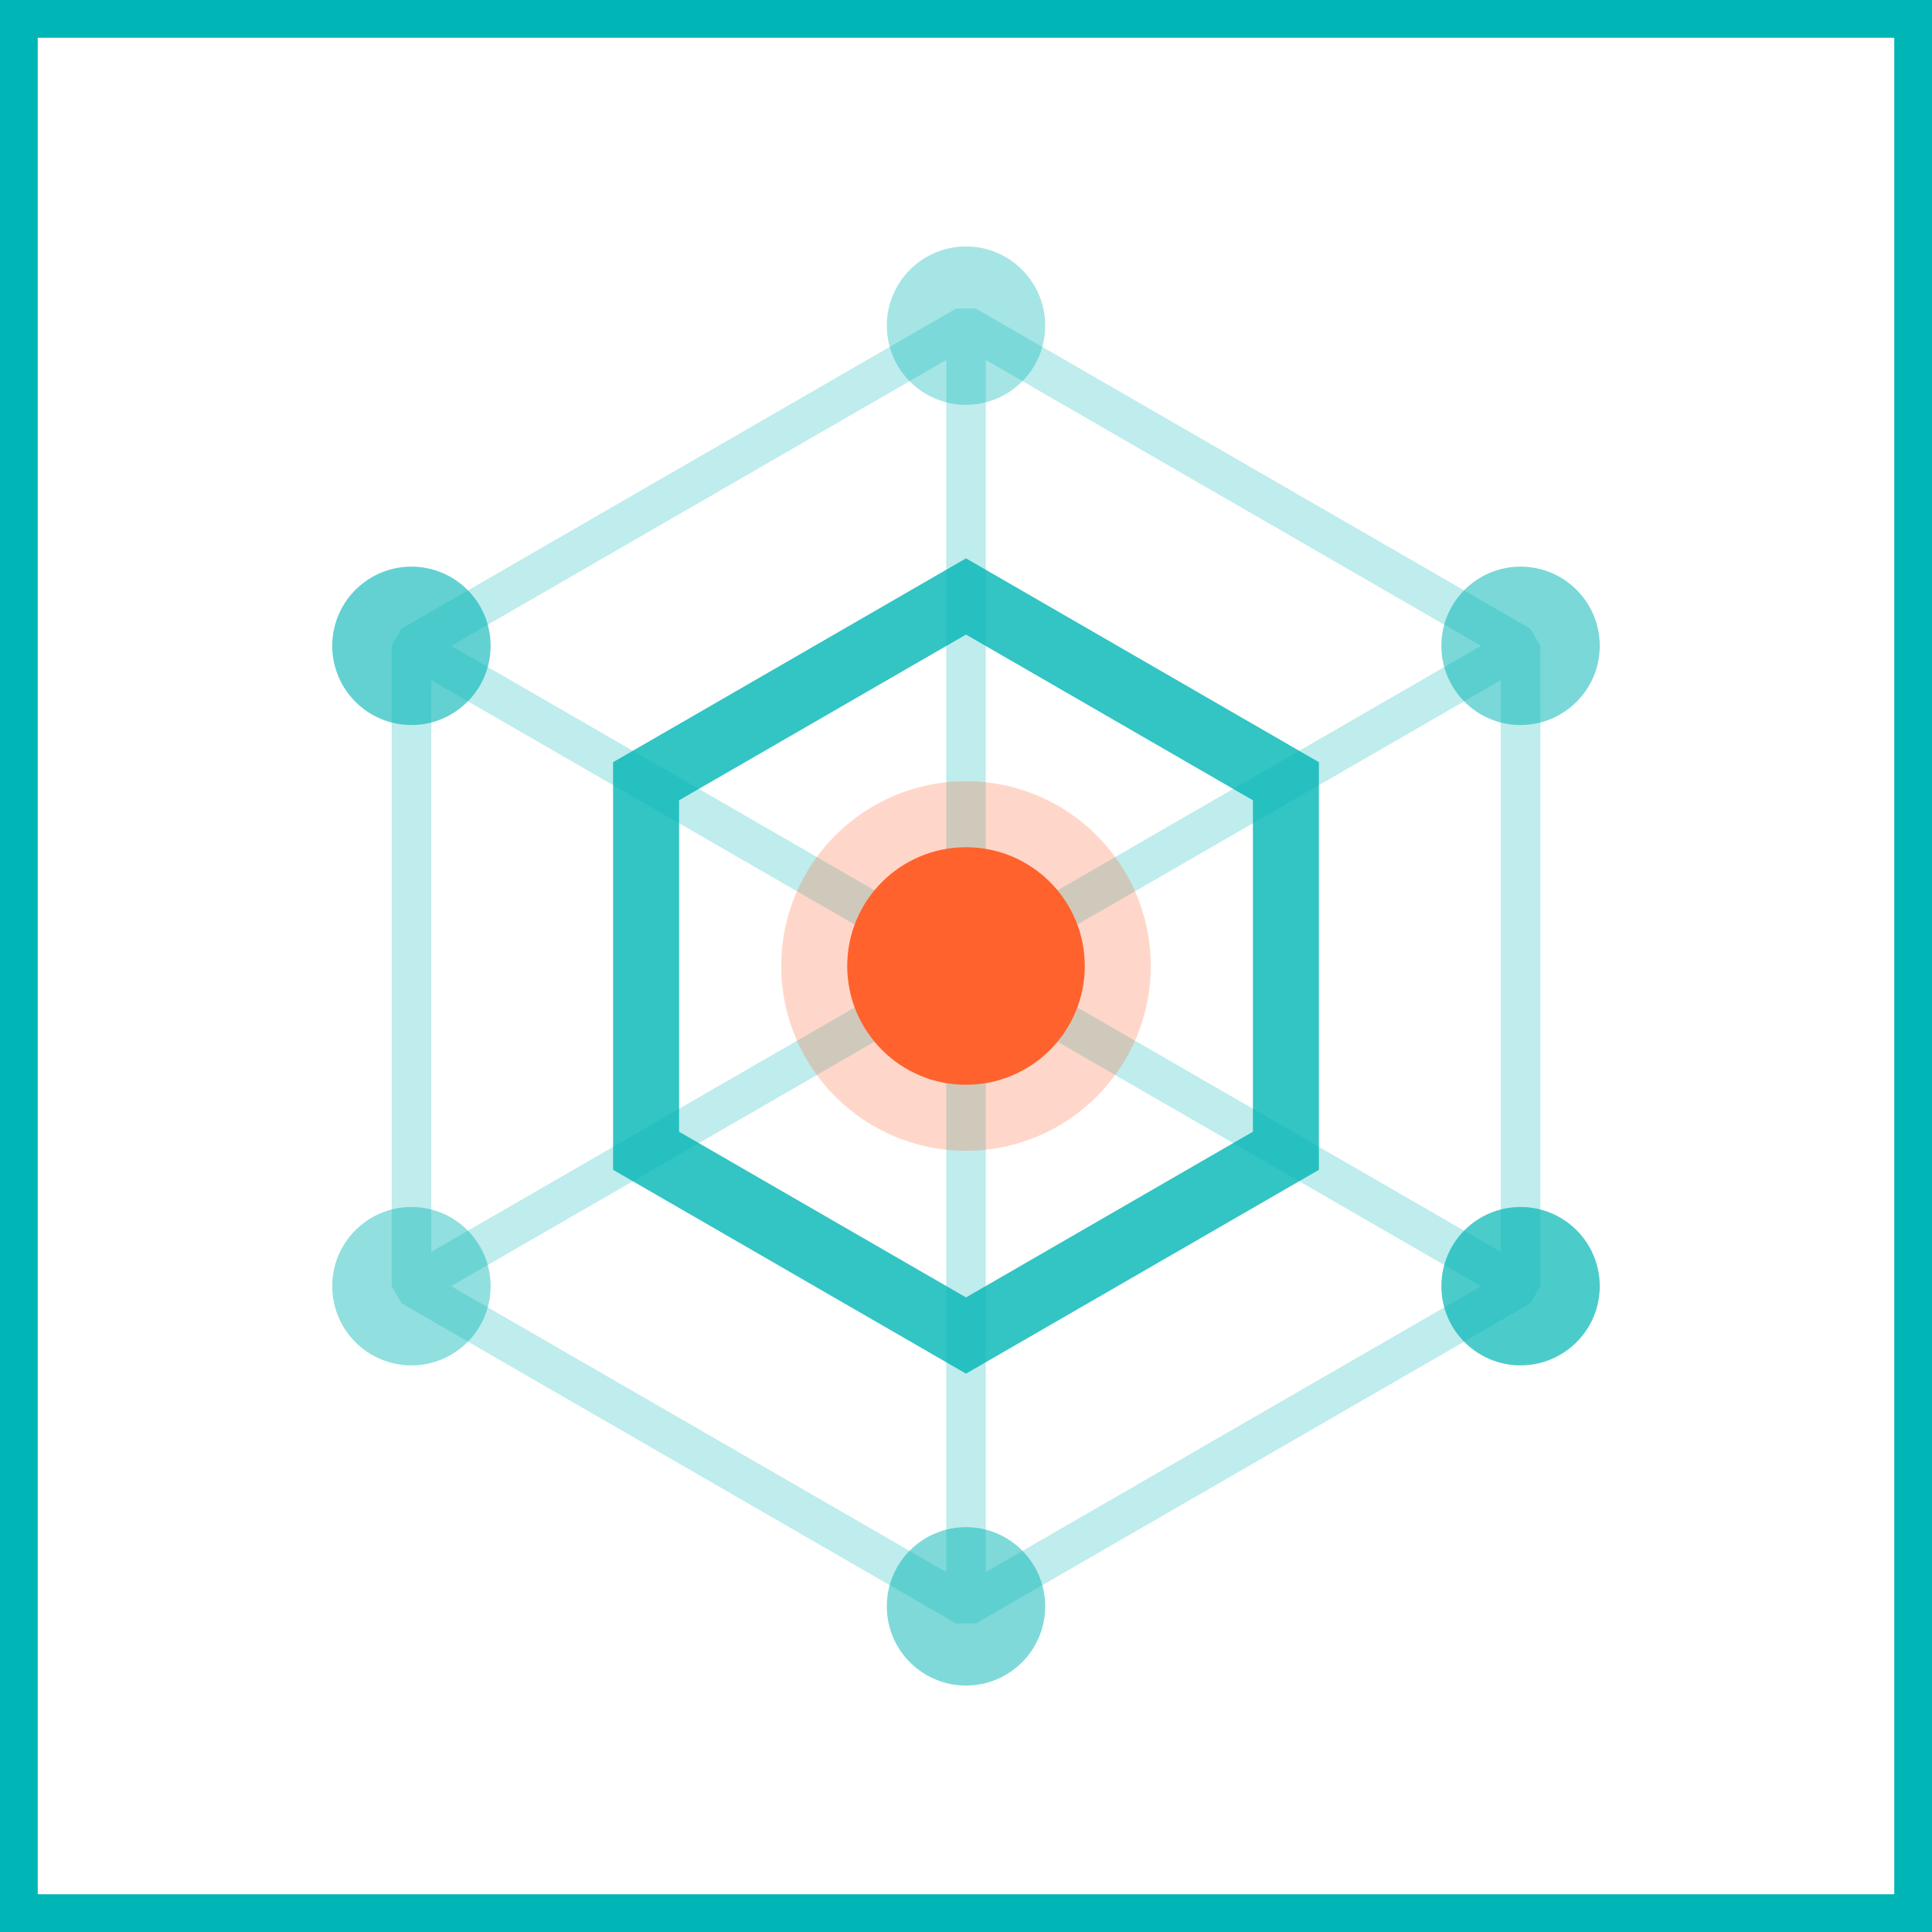
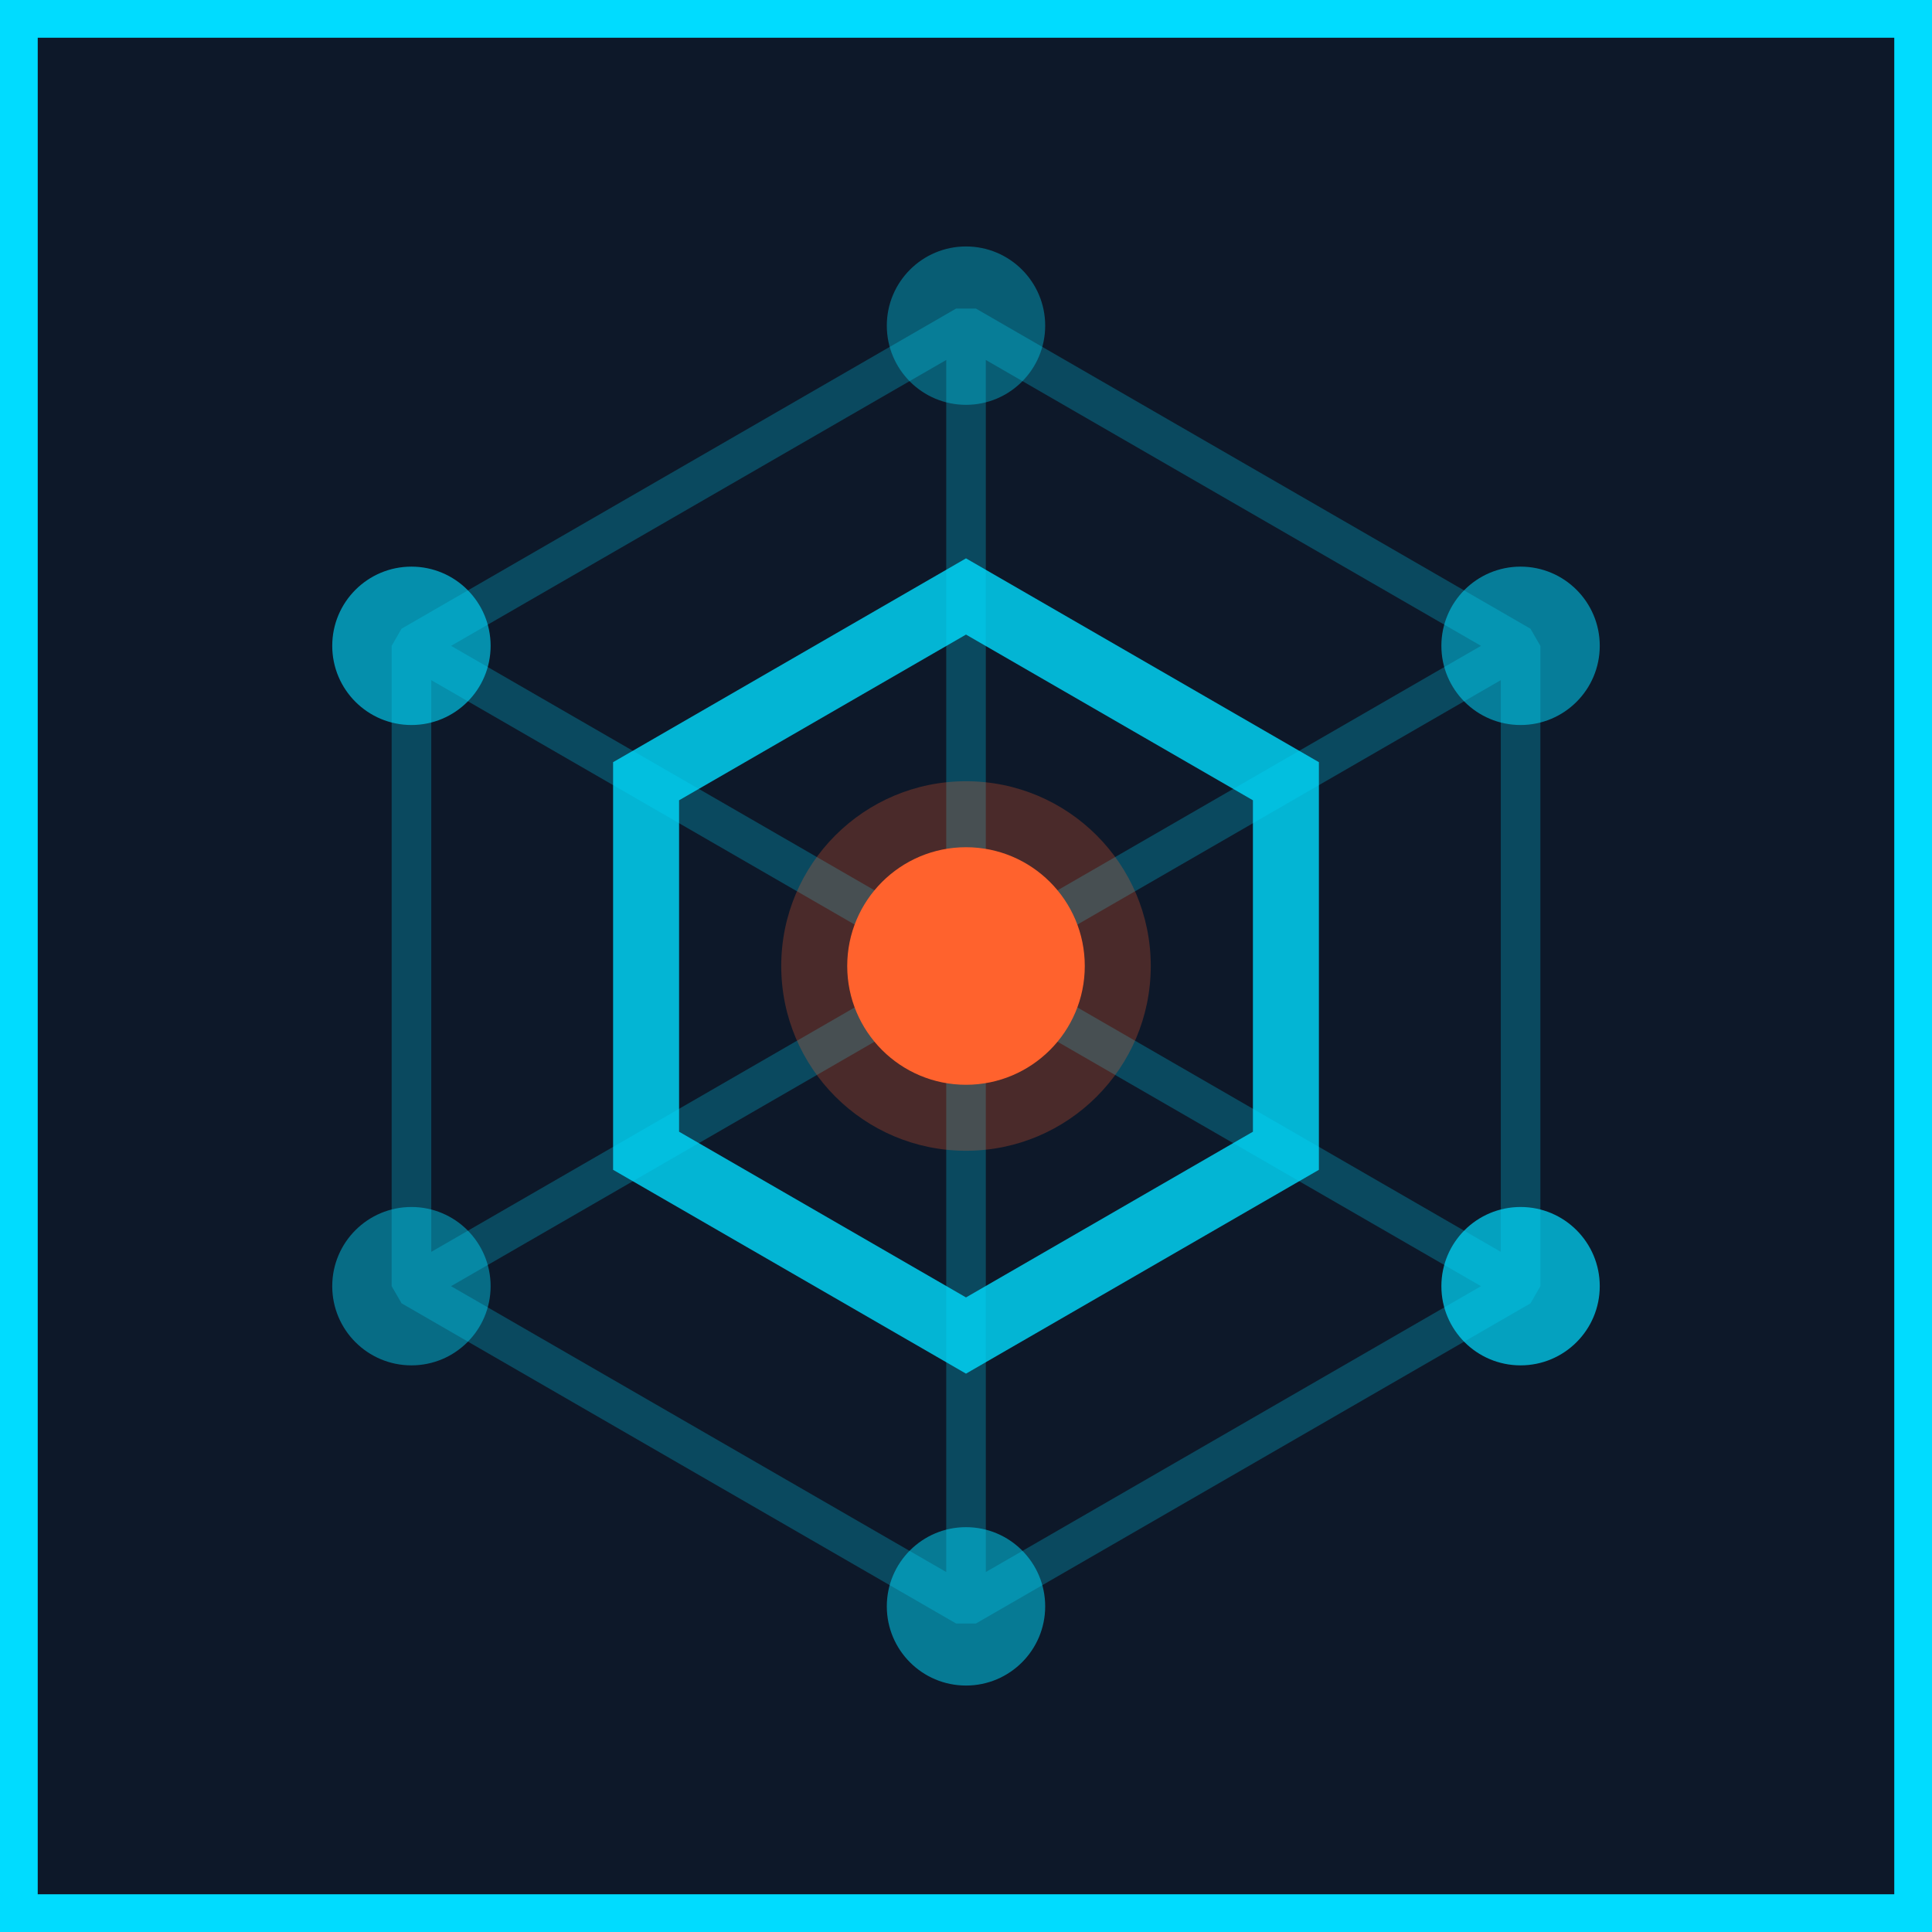
<svg xmlns="http://www.w3.org/2000/svg" viewBox="0 0 500 500">
  <style>
-     .background { fill: #ffffff; }
-     .primary { fill: #00b5b5; }
+     .background { fill: #0d1829; }
+     .primary { fill: #00dcff; }
    .accent { fill: #ff622d; }
  </style>
  <rect id="background" class="background" width="500" height="500" />
  <path id="frame" class="primary" fill-rule="evenodd" d="M0 0H500V500H0ZM9.766 9.766V490.234H490.234V9.766Z" />
  <g id="symbol" transform="translate(85.98438 63.7832) scale(6.831125)">
    <path id="outer-hexagon" class="primary" fill-opacity=".25" fill-rule="evenodd" d="M23.636 2.352L2.626 14.481L2.251 15.131L2.251 39.391L2.626 40.039L23.636 52.17L24.386 52.17L45.396 40.04L45.77 39.39L45.77 15.132L45.395 14.482L24.385 2.352L23.636 2.352ZM23.261 4.301L23.261 25.961L4.501 15.131L23.261 4.301ZM24.761 4.301L43.521 15.131L24.761 25.961L24.761 4.301ZM3.751 16.43L22.511 27.26L3.751 38.09L3.751 16.43ZM44.271 16.43L44.271 38.09L25.511 27.26L44.271 16.43ZM23.261 28.56L23.261 50.22L4.501 39.39L23.261 28.56ZM24.761 28.56L43.521 39.39L24.761 50.22L24.761 28.56Z" />
    <path id="inner-hexagon" class="primary" fill-opacity=".8" fill-rule="evenodd" d="M10.64 34.982L10.64 19.538L24.01 11.816L37.38 19.538L37.38 34.982L24.01 42.704L10.64 34.982ZM24.01 39.816L34.88 33.538L34.88 20.982L24.01 14.704L13.14 20.982L13.14 33.538L24.01 39.816Z" />
    <circle id="node-top" class="primary" fill-opacity=".35" cx="24.01" cy="3" r="3" />
    <circle id="node-top-right" class="primary" fill-opacity=".52" cx="45.02" cy="15.13" r="3" />
    <circle id="node-bottom-right" class="primary" fill-opacity=".7" cx="45.02" cy="39.39" r="3" />
    <circle id="node-bottom" class="primary" fill-opacity=".5" cx="24.01" cy="51.52" r="3" />
    <circle id="node-bottom-left" class="primary" fill-opacity=".43" cx="3" cy="39.39" r="3" />
    <circle id="node-top-left" class="primary" fill-opacity=".61" cx="3" cy="15.13" r="3" />
    <circle id="glow" class="accent" fill-opacity=".25" cx="24.01" cy="27.26" r="7" />
    <circle id="core" class="accent" cx="24.01" cy="27.26" r="4.5" />
  </g>
</svg>
